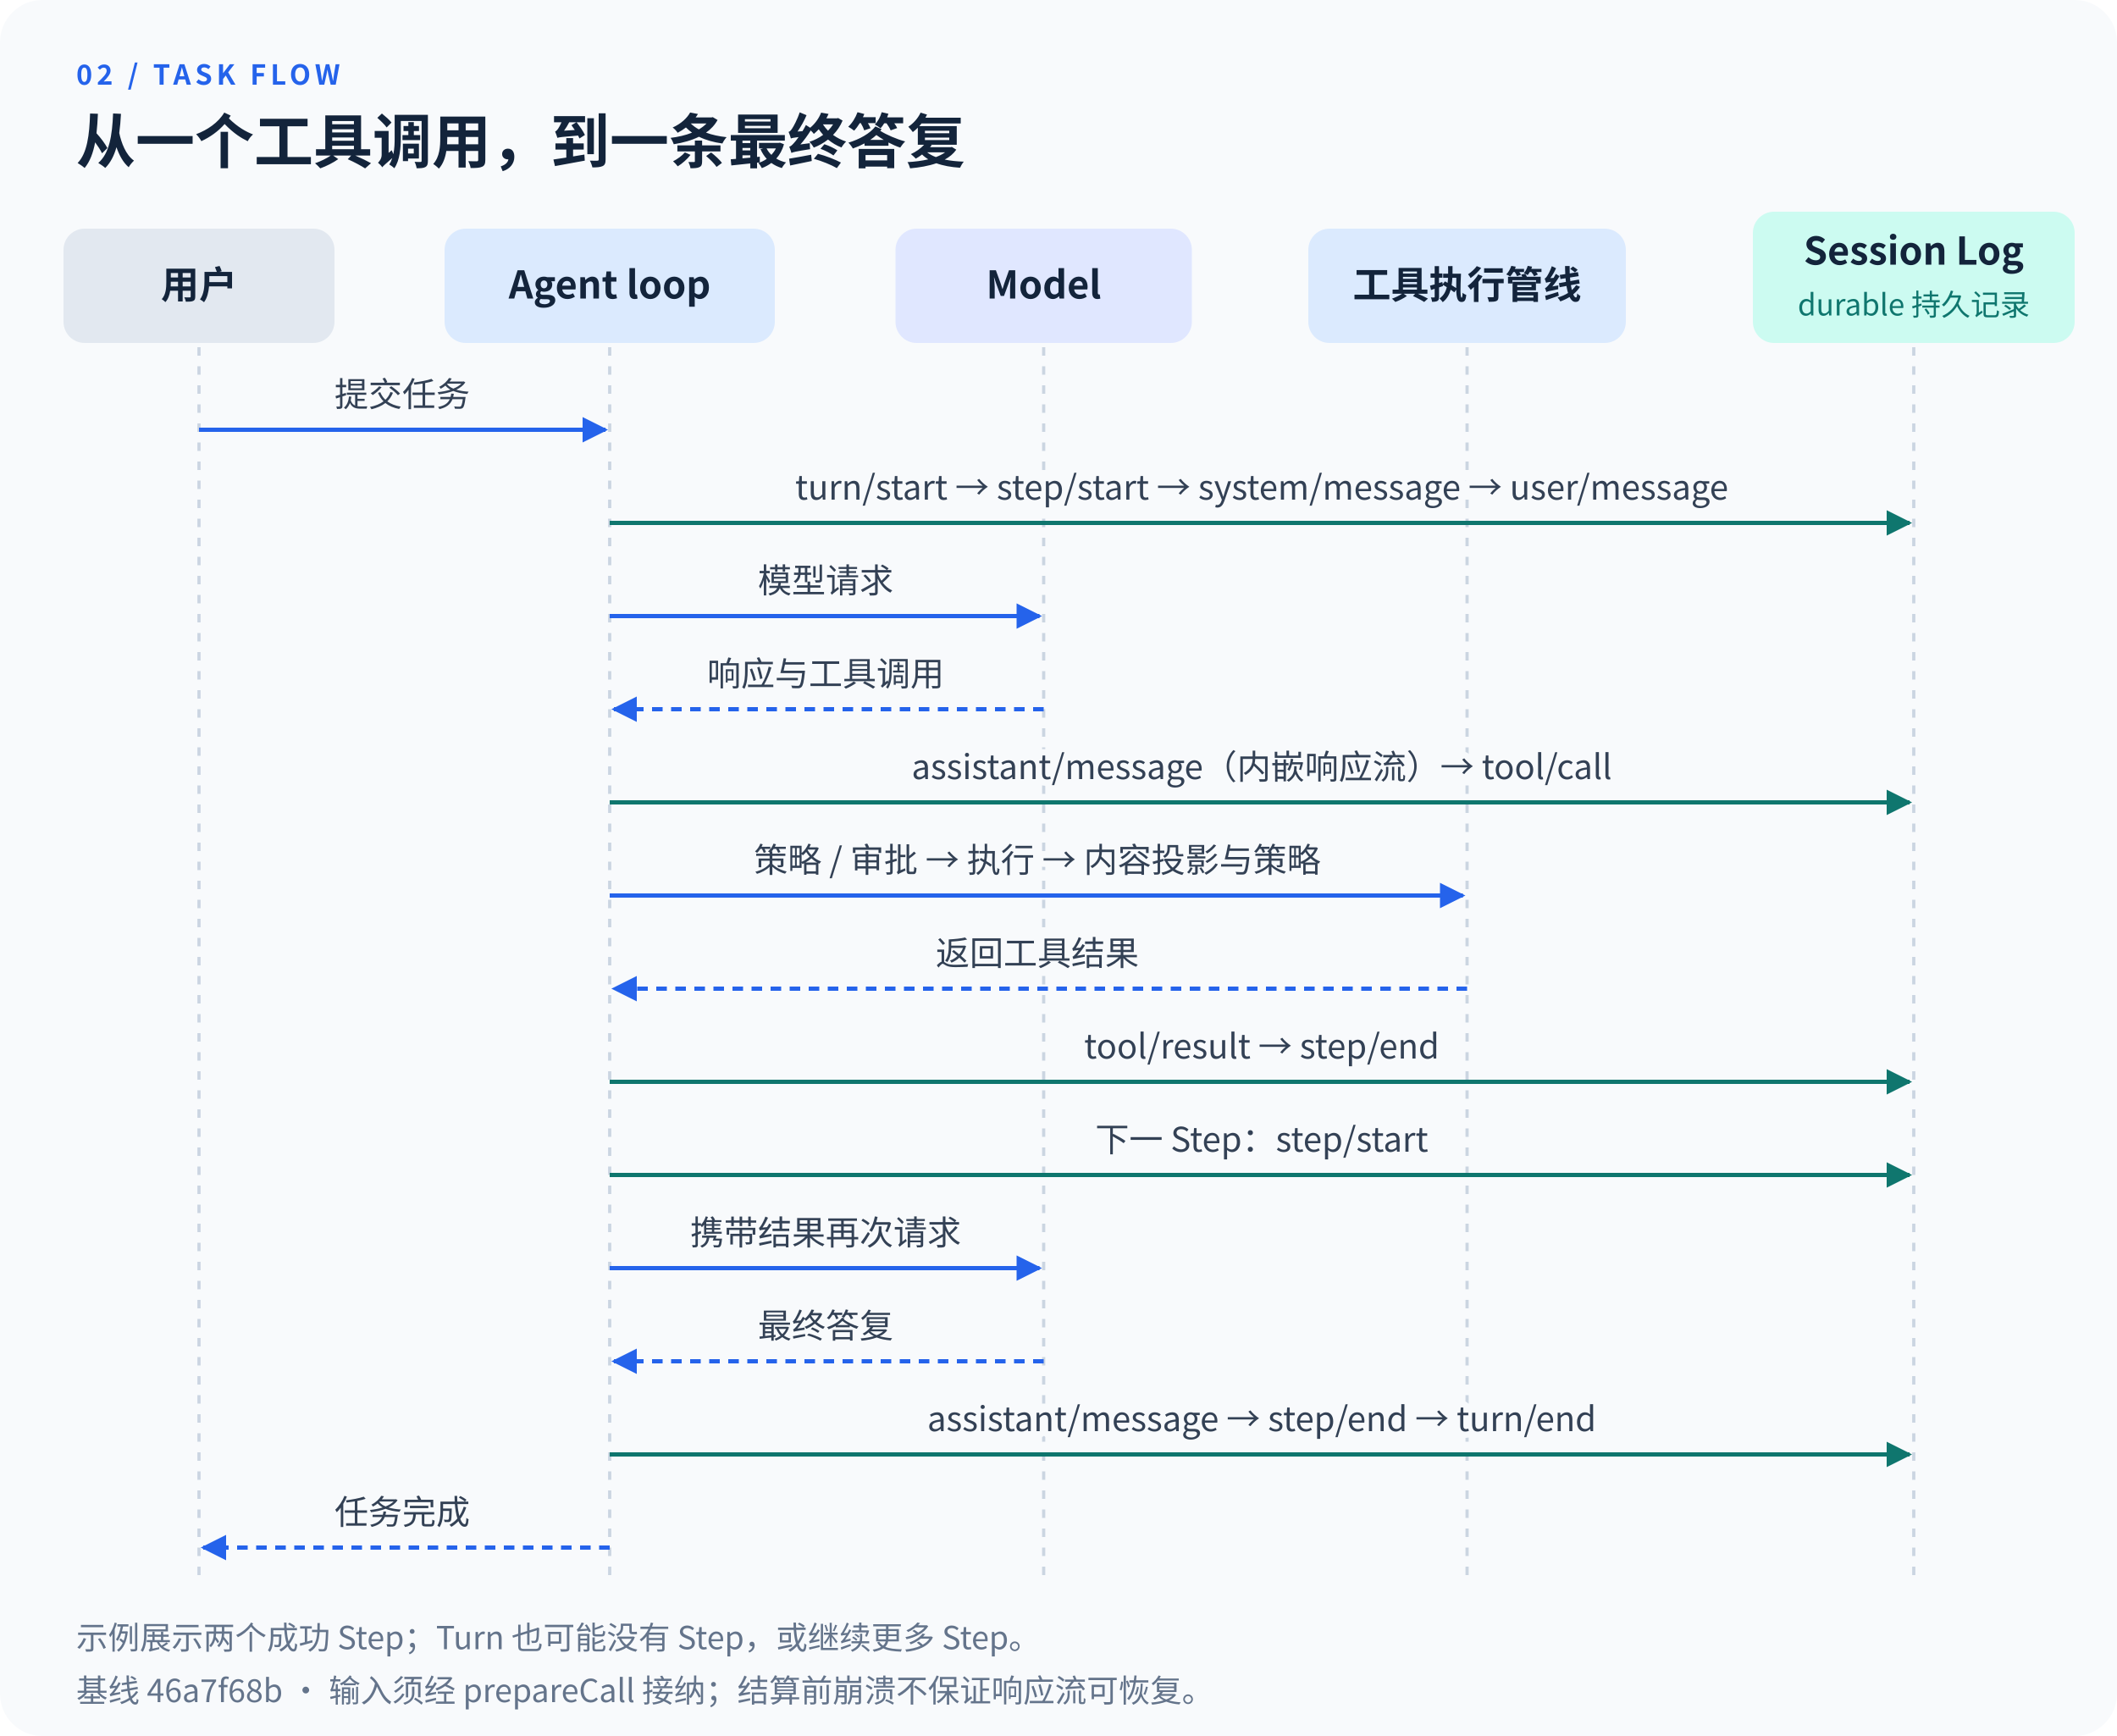
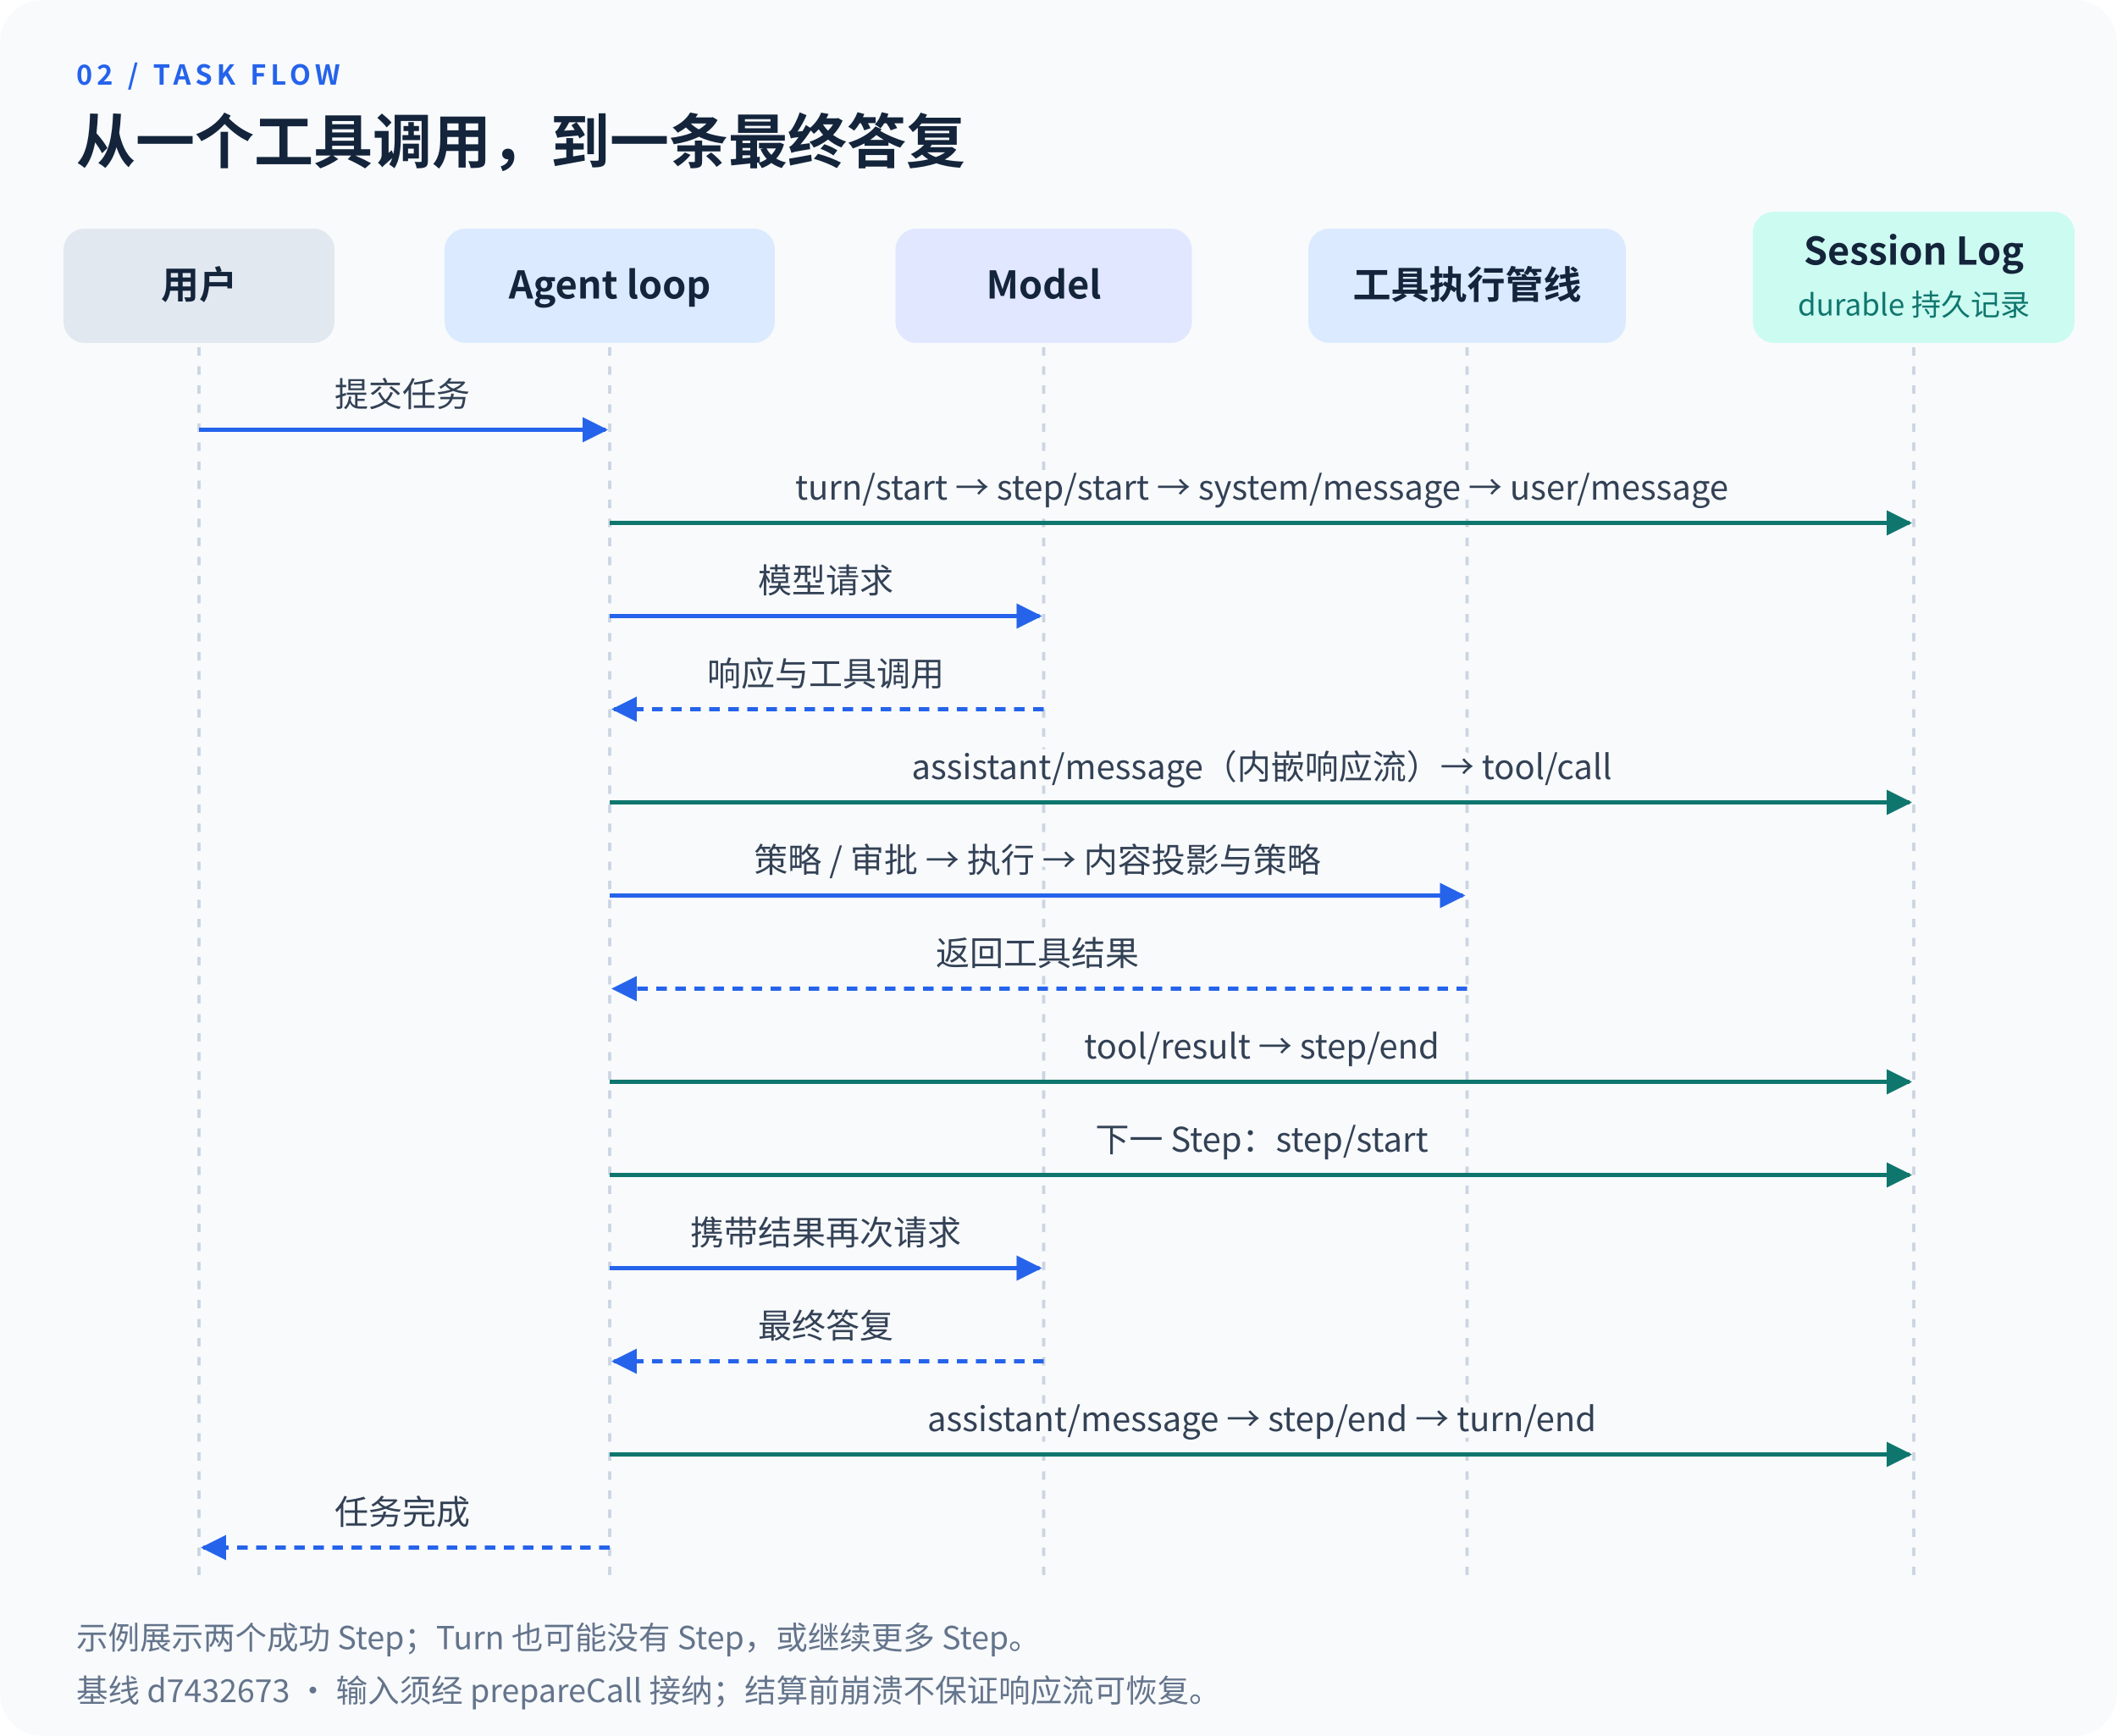
<svg xmlns="http://www.w3.org/2000/svg" width="1000" height="820" viewBox="0 0 1000 820" role="img" aria-labelledby="title desc">
  <defs>
    <marker id="arrow" viewBox="0 0 10 10" refX="9" refY="5" markerWidth="6" markerHeight="6" orient="auto">
      <path d="M 0 0 L 10 5 L 0 10 z" fill="#2563eb" />
    </marker>
    <marker id="log-arrow" viewBox="0 0 10 10" refX="9" refY="5" markerWidth="6" markerHeight="6" orient="auto">
      <path d="M 0 0 L 10 5 L 0 10 z" fill="#0f766e" />
    </marker>
    <style>
      text { font-family: -apple-system, BlinkMacSystemFont, 'Segoe UI', 'PingFang SC', 'Noto Sans CJK SC', sans-serif; }
      .title { font-size: 28px; font-weight: 700; fill: #13243b; }
      .label { font-size: 18px; font-weight: 600; fill: #13243b; }
      .body { font-size: 16px; fill: #334155; paint-order: stroke; stroke: #f8fafc; stroke-width: 6; stroke-linejoin: round; }
      .note { font-size: 15px; fill: #64748b; }
      .line { fill: none; stroke: #2563eb; stroke-width: 2; marker-end: url(#arrow); }
      .reply { stroke-dasharray: 5 4; }
      .log { fill: none; stroke: #0f766e; stroke-width: 2; marker-end: url(#log-arrow); }
    </style>
  </defs>
  <rect width="1000" height="820" rx="20" fill="#f8fafc" />
  <text x="36" y="40" font-size="13" font-weight="700" letter-spacing="2" fill="#2563eb">02 / TASK FLOW</text>
  <text x="36" y="77" class="title">从一个工具调用，到一条最终答复</text>
  <rect x="30" y="108" width="128" height="54" rx="10" fill="#e2e8f0" />
  <text x="94" y="141" text-anchor="middle" class="label">用户</text>
  <rect x="210" y="108" width="156" height="54" rx="10" fill="#dbeafe" />
  <text x="288" y="141" text-anchor="middle" class="label">Agent loop</text>
  <rect x="423" y="108" width="140" height="54" rx="10" fill="#e0e7ff" />
  <text x="493" y="141" text-anchor="middle" class="label">Model</text>
  <rect x="618" y="108" width="150" height="54" rx="10" fill="#dbeafe" />
  <text x="693" y="141" text-anchor="middle" class="label">工具执行管线</text>
  <rect x="828" y="100" width="152" height="62" rx="10" fill="#ccfbf1" />
  <text x="904" y="125" text-anchor="middle" class="label">Session Log</text>
  <text x="904" y="149" text-anchor="middle" font-size="14" fill="#0f766e">durable 持久记录</text>
  <g stroke="#cbd5e1" stroke-width="1.5" stroke-dasharray="4 5">
    <path d="M 94 164 V 748" />
    <path d="M 288 164 V 748" />
    <path d="M 493 164 V 748" />
    <path d="M 693 164 V 748" />
    <path d="M 904 164 V 748" />
  </g>
  <path d="M 94 203 H 286" class="line" />
  <text x="190" y="192" text-anchor="middle" class="body">提交任务</text>
  <path d="M 288 247 H 902" class="log" />
  <text x="596" y="236" text-anchor="middle" class="body">turn/start → step/start → system/message → user/message</text>
  <path d="M 288 291 H 491" class="line" />
  <text x="390" y="280" text-anchor="middle" class="body">模型请求</text>
  <path d="M 493 335 H 290" class="line reply" />
  <text x="390" y="324" text-anchor="middle" class="body">响应与工具调用</text>
  <path d="M 288 379 H 902" class="log" />
  <text x="596" y="368" text-anchor="middle" class="body">assistant/message（内嵌响应流）→ tool/call</text>
  <path d="M 288 423 H 691" class="line" />
  <text x="490" y="412" text-anchor="middle" class="body">策略 / 审批 → 执行 → 内容投影与策略</text>
  <path d="M 693 467 H 290" class="line reply" />
  <text x="490" y="456" text-anchor="middle" class="body">返回工具结果</text>
  <path d="M 288 511 H 902" class="log" />
  <text x="596" y="500" text-anchor="middle" class="body">tool/result → step/end</text>
  <path d="M 288 555 H 902" class="log" />
  <text x="596" y="544" text-anchor="middle" class="body">下一 Step：step/start</text>
  <path d="M 288 599 H 491" class="line" />
  <text x="390" y="588" text-anchor="middle" class="body">携带结果再次请求</text>
  <path d="M 493 643 H 290" class="line reply" />
  <text x="390" y="632" text-anchor="middle" class="body">最终答复</text>
  <path d="M 288 687 H 902" class="log" />
  <text x="596" y="676" text-anchor="middle" class="body">assistant/message → step/end → turn/end</text>
  <path d="M 288 731 H 96" class="line reply" />
  <text x="190" y="720" text-anchor="middle" class="body">任务完成</text>
  <text x="36" y="779" class="note">示例展示两个成功 Step；Turn 也可能没有 Step，或继续更多 Step。</text>
-   <text x="36" y="804" class="note">基线 46a7f68b · 输入须经 prepareCall 接纳；结算前崩溃不保证响应流可恢复。</text>
+   <text x="36" y="804" class="note">基线 d7432673 · 输入须经 prepareCall 接纳；结算前崩溃不保证响应流可恢复。</text>
</svg>
